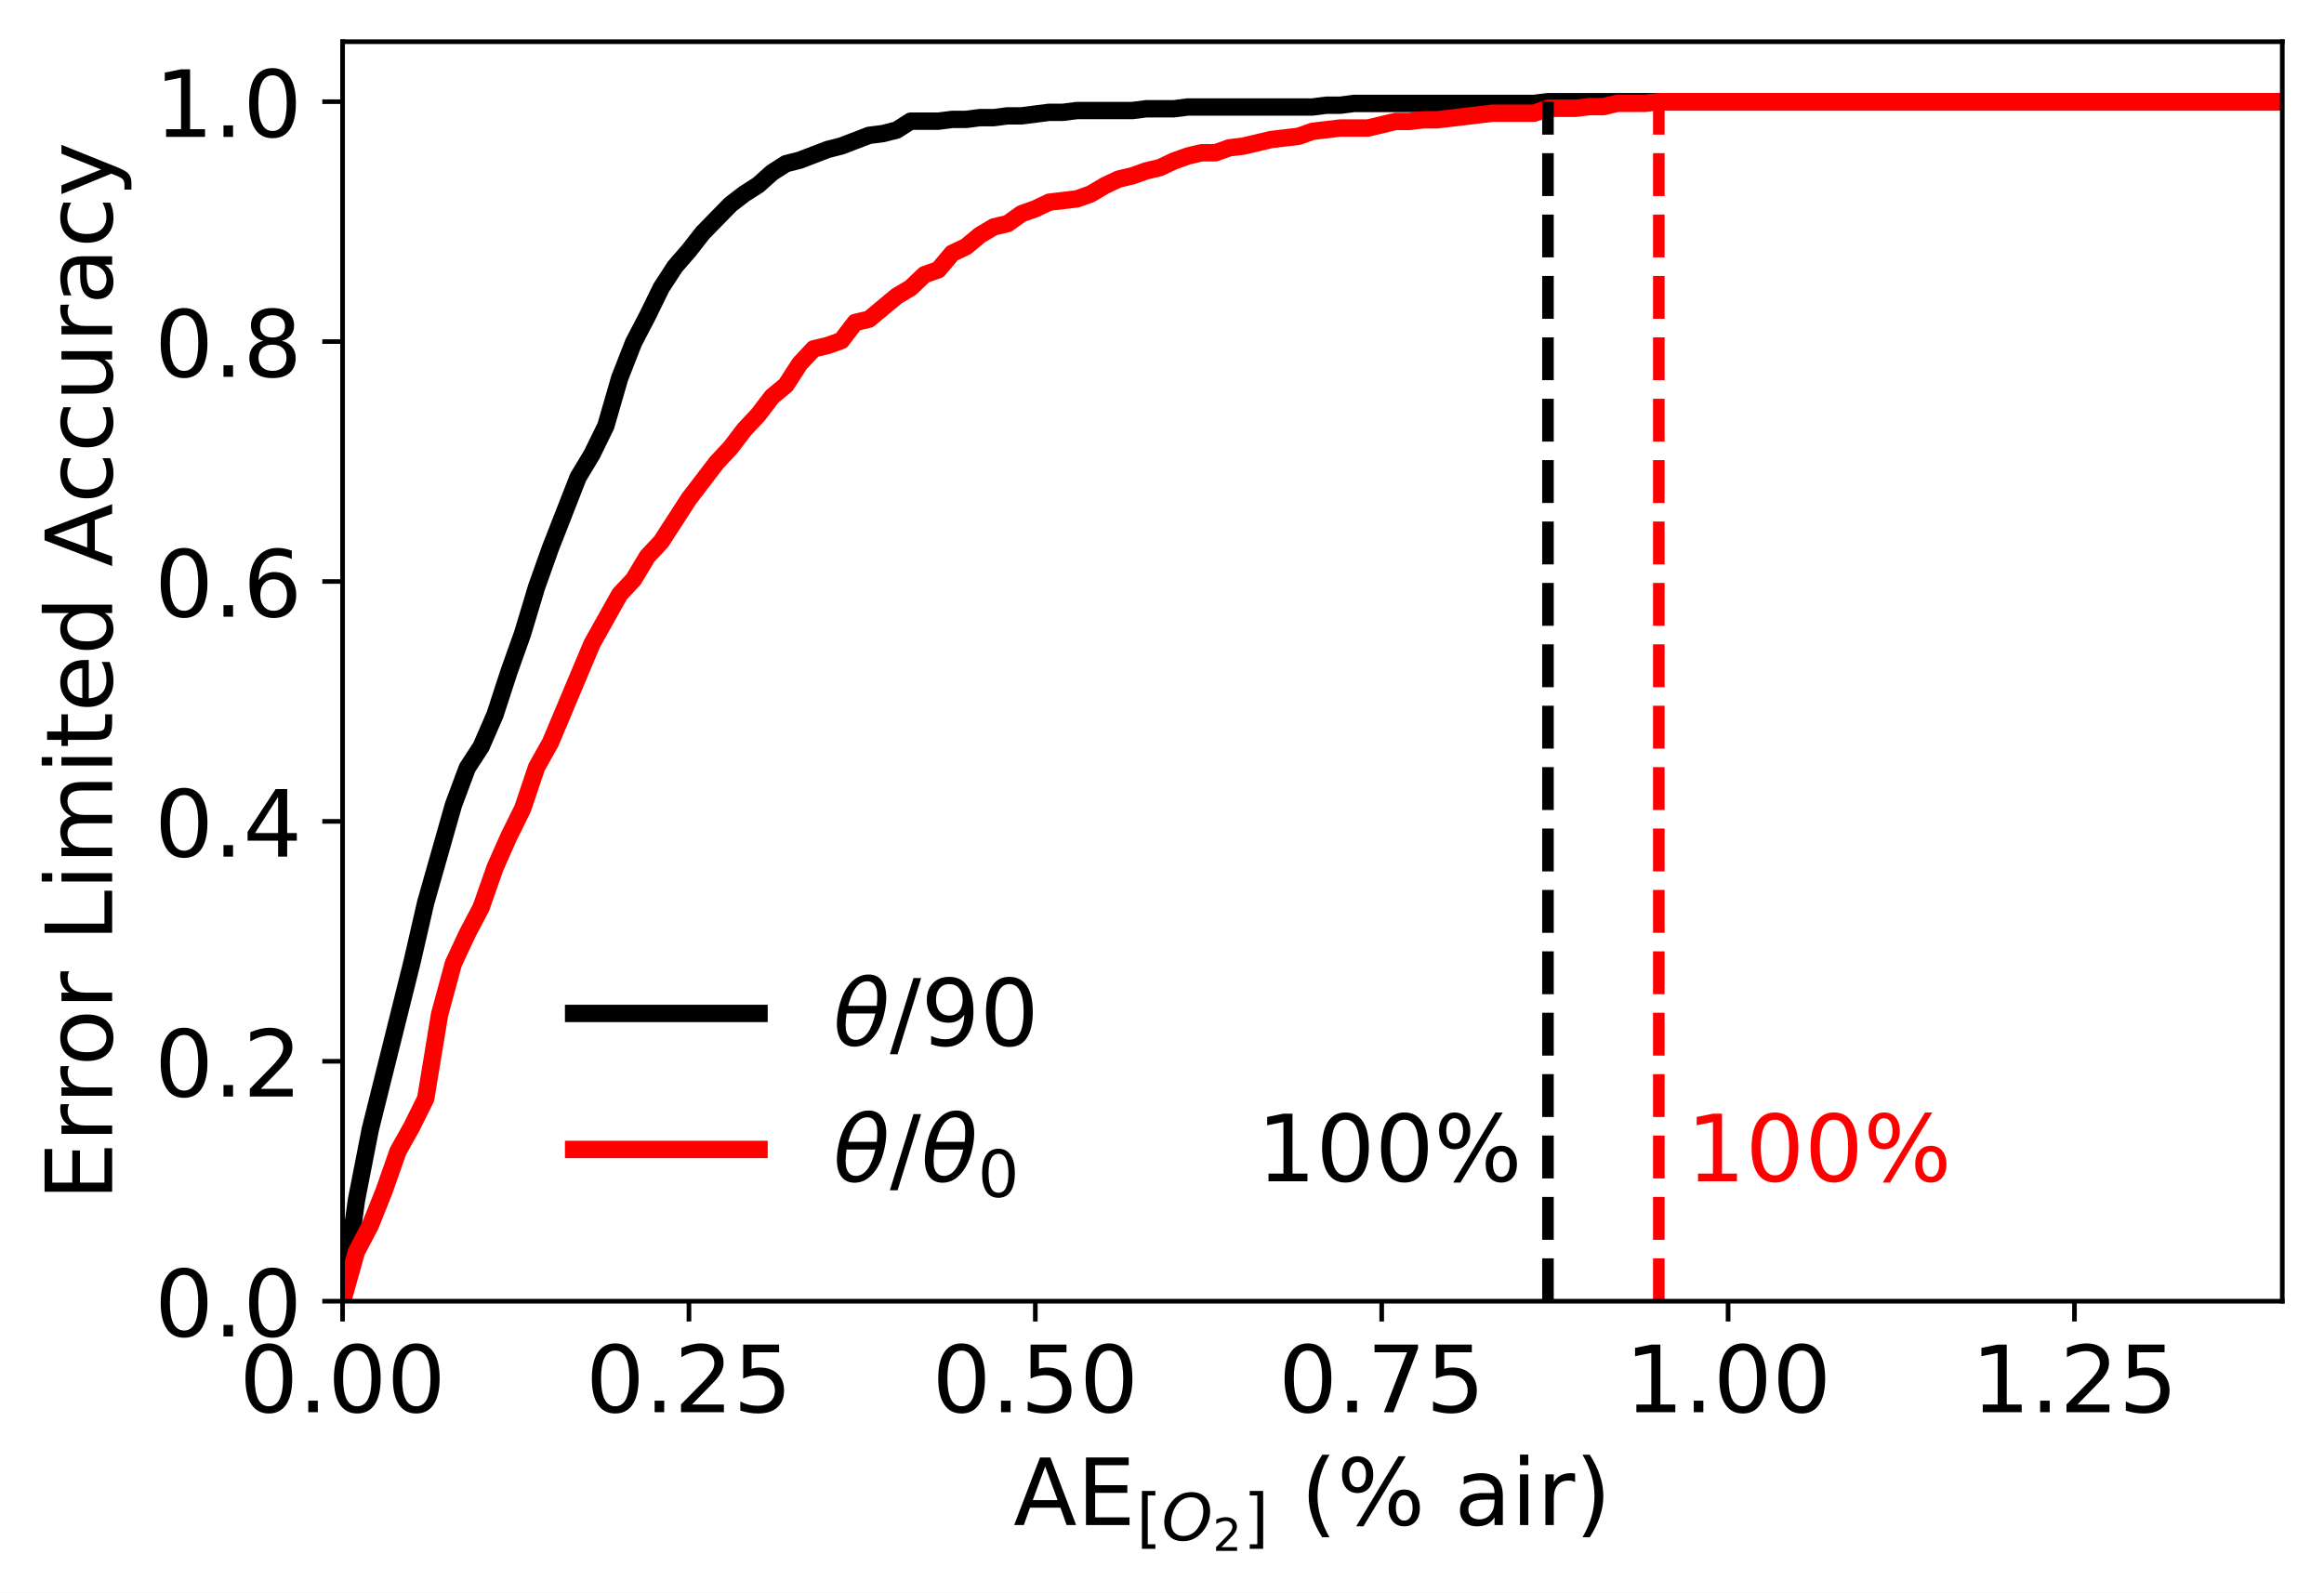
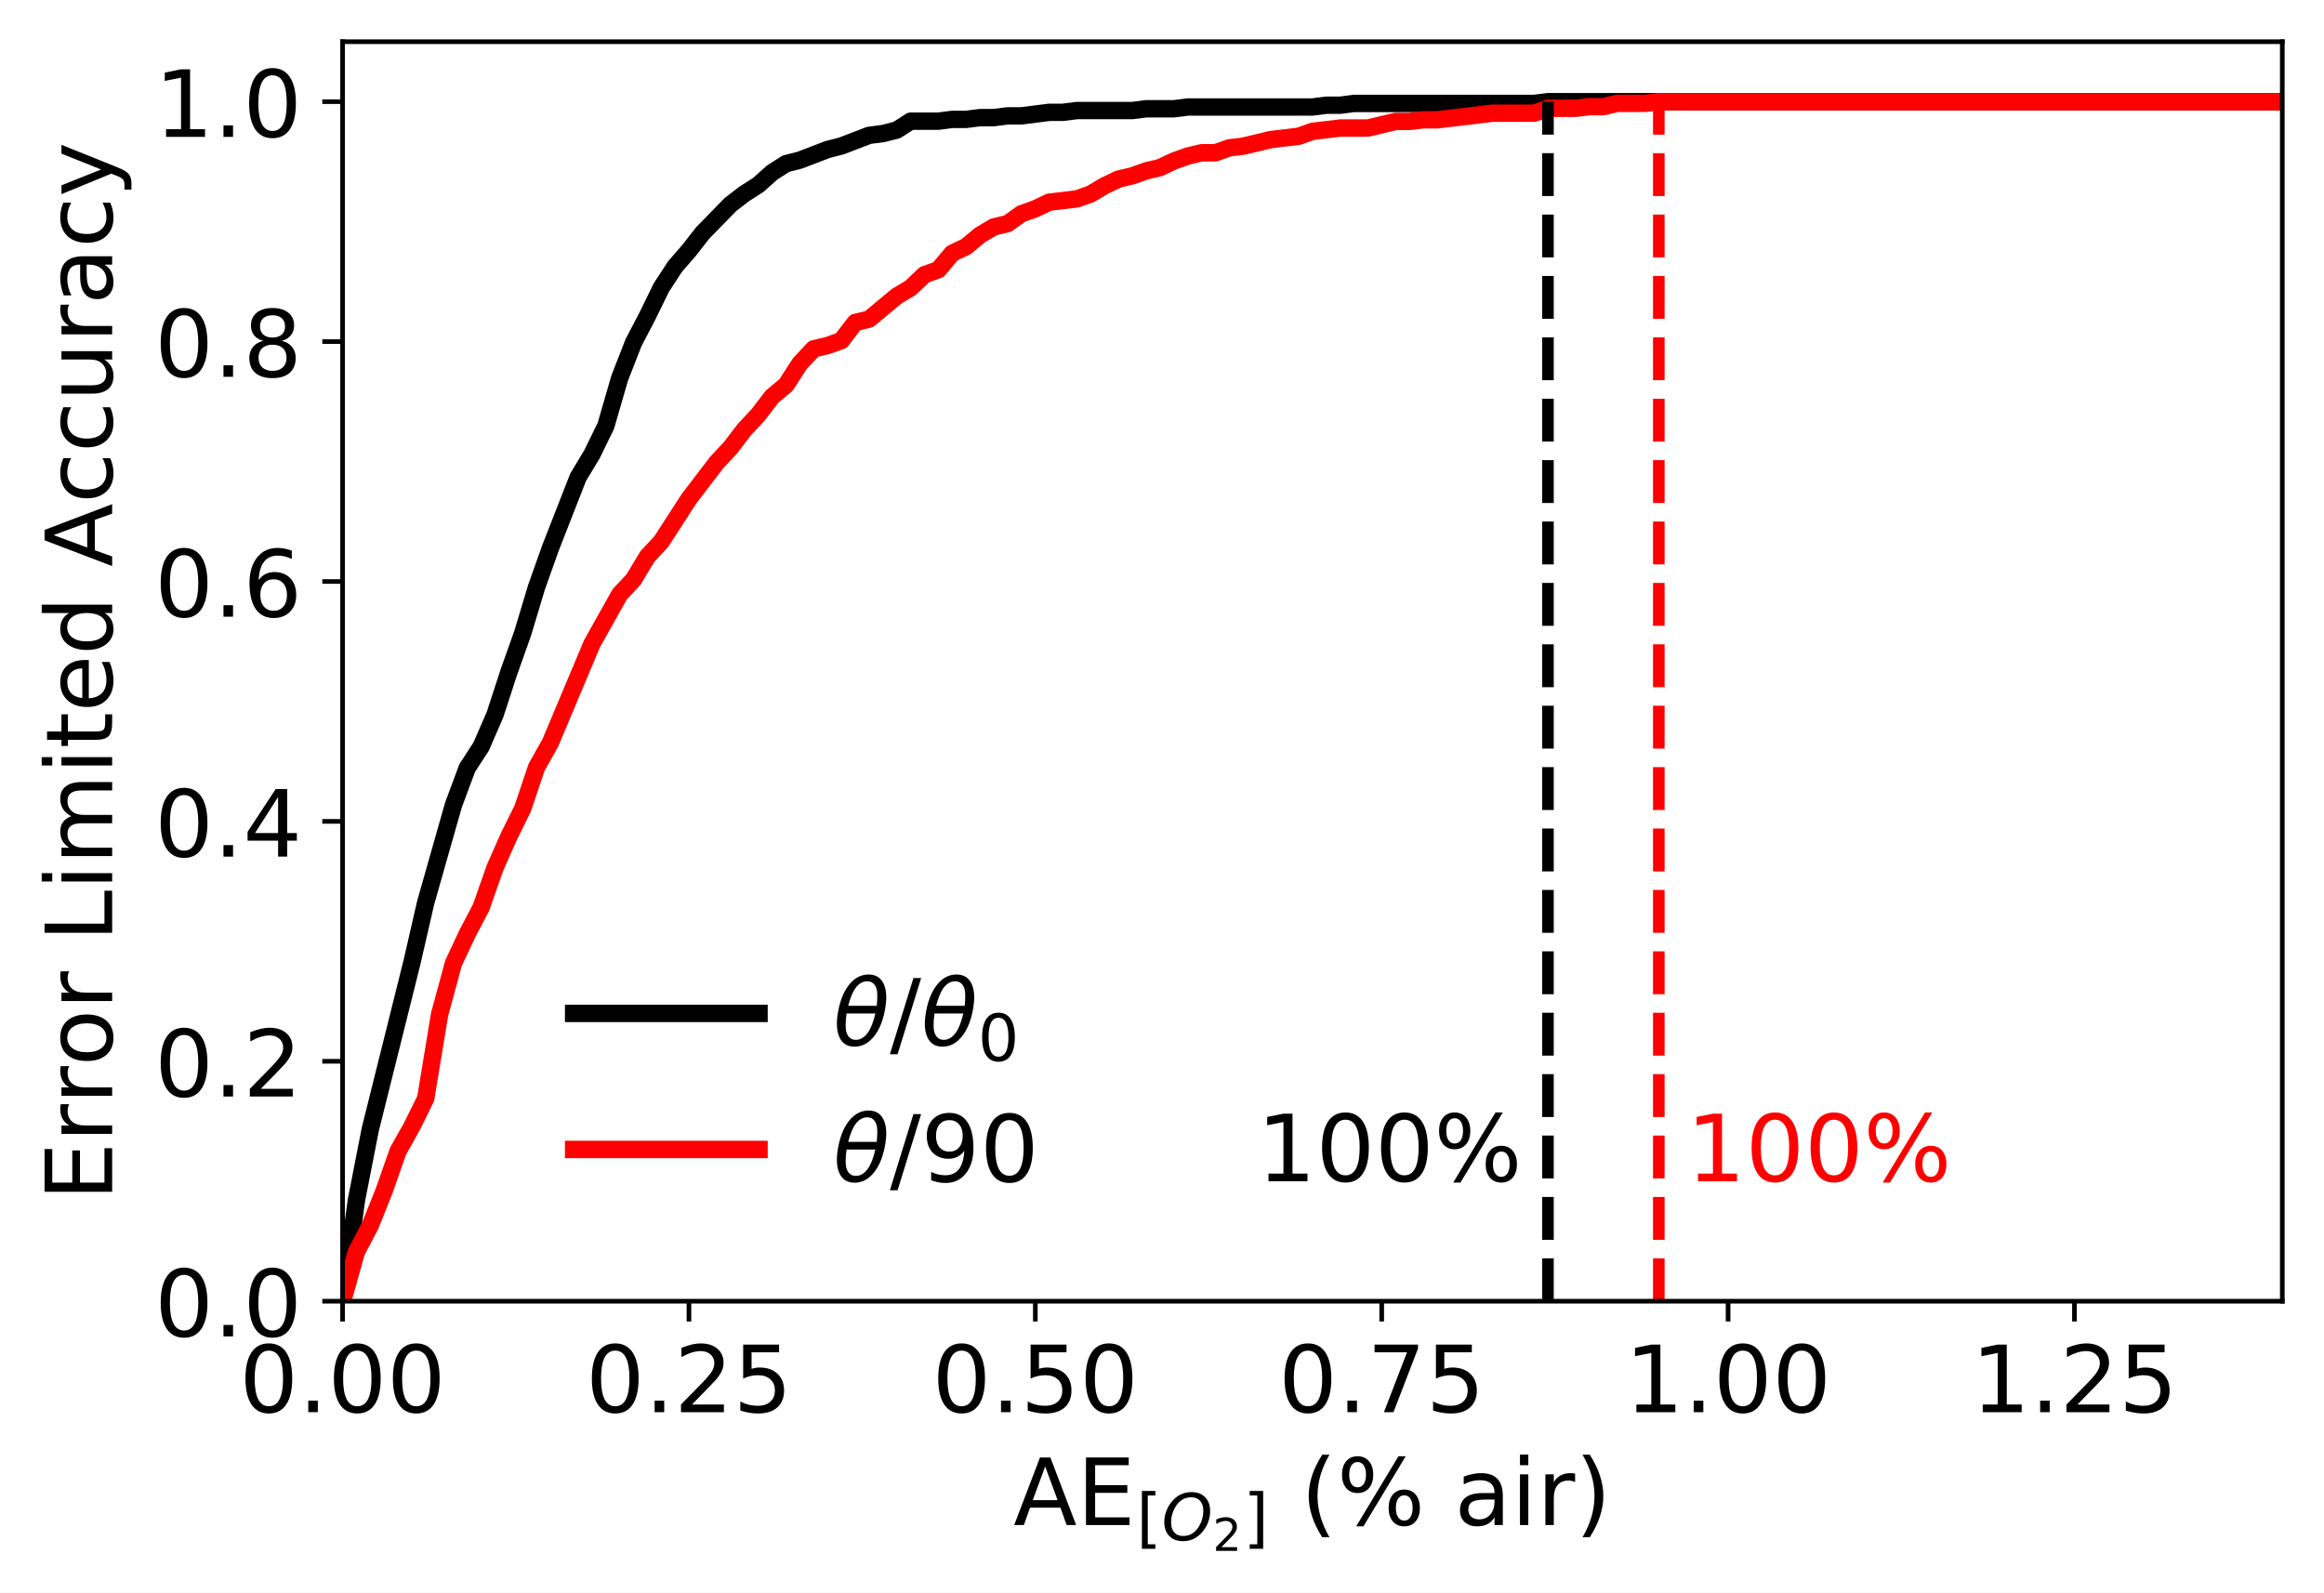
<svg xmlns="http://www.w3.org/2000/svg" xmlns:xlink="http://www.w3.org/1999/xlink" height="274.965pt" version="1.1" viewBox="0 0 401.13 274.965" width="401.13pt">
  <defs>
    <style type="text/css">
*{stroke-linecap:butt;stroke-linejoin:round;white-space:pre;}
  </style>
  </defs>
  <g id="figure_1">
    <g id="patch_1">
      <path d="M 0 274.965  L 401.13 274.965  L 401.13 0  L 0 0  z " style="fill:#ffffff;" />
    </g>
    <g id="axes_1">
      <g id="patch_2">
        <path d="M 59.13 224.64  L 393.93 224.64  L 393.93 7.2  L 59.13 7.2  z " style="fill:#ffffff;" />
      </g>
      <g id="matplotlib.axis_1">
        <g id="xtick_1">
          <g id="line2d_1">
            <defs>
-               <path d="M 0 0  L 0 3.5  " id="md923b7efff" style="stroke:#000000;stroke-width:0.8;" />
-             </defs>
-             <g>
-               <use style="stroke:#000000;stroke-width:0.8;" x="59.13" xlink:href="#md923b7efff" y="224.64" />
+               <path d="M 0 0  L 0 3.5  " id="m3a0743cc85" style="stroke:#000000;stroke-width:0.8;" />
+             </defs>
+             <g>
+               <use style="stroke:#000000;stroke-width:0.8;" x="59.13" xlink:href="#m3a0743cc85" y="224.64" />
            </g>
          </g>
          <g id="text_1">
            <defs>
              <path d="M 31.781 66.406  Q 24.172 66.406 20.328 58.906  Q 16.5 51.422 16.5 36.375  Q 16.5 21.391 20.328 13.891  Q 24.172 6.391 31.781 6.391  Q 39.453 6.391 43.281 13.891  Q 47.125 21.391 47.125 36.375  Q 47.125 51.422 43.281 58.906  Q 39.453 66.406 31.781 66.406  z M 31.781 74.219  Q 44.047 74.219 50.516 64.516  Q 56.984 54.828 56.984 36.375  Q 56.984 17.969 50.516 8.266  Q 44.047 -1.422 31.781 -1.422  Q 19.531 -1.422 13.062 8.266  Q 6.594 17.969 6.594 36.375  Q 6.594 54.828 13.062 64.516  Q 19.531 74.219 31.781 74.219  z " id="DejaVuSans-48" />
              <path d="M 10.688 12.406  L 21 12.406  L 21 0  L 10.688 0  z " id="DejaVuSans-46" />
            </defs>
            <g transform="translate(41.3175 243.7975)scale(0.16 -0.16)">
              <use xlink:href="#DejaVuSans-48" />
              <use x="63.623" xlink:href="#DejaVuSans-46" />
              <use x="95.41" xlink:href="#DejaVuSans-48" />
              <use x="159.033" xlink:href="#DejaVuSans-48" />
            </g>
          </g>
        </g>
        <g id="xtick_2">
          <g id="line2d_2">
            <g>
-               <use style="stroke:#000000;stroke-width:0.8;" x="118.916" xlink:href="#md923b7efff" y="224.64" />
+               <use style="stroke:#000000;stroke-width:0.8;" x="118.916" xlink:href="#m3a0743cc85" y="224.64" />
            </g>
          </g>
          <g id="text_2">
            <defs>
              <path d="M 19.188 8.297  L 53.609 8.297  L 53.609 0  L 7.328 0  L 7.328 8.297  Q 12.938 14.109 22.625 23.891  Q 32.328 33.688 34.812 36.531  Q 39.547 41.844 41.422 45.531  Q 43.312 49.219 43.312 52.781  Q 43.312 58.594 39.234 62.25  Q 35.156 65.922 28.609 65.922  Q 23.969 65.922 18.812 64.312  Q 13.672 62.703 7.812 59.422  L 7.812 69.391  Q 13.766 71.781 18.938 73  Q 24.125 74.219 28.422 74.219  Q 39.75 74.219 46.484 68.547  Q 53.219 62.891 53.219 53.422  Q 53.219 48.922 51.531 44.891  Q 49.859 40.875 45.406 35.406  Q 44.188 33.984 37.641 27.219  Q 31.109 20.453 19.188 8.297  z " id="DejaVuSans-50" />
              <path d="M 10.797 72.906  L 49.516 72.906  L 49.516 64.594  L 19.828 64.594  L 19.828 46.734  Q 21.969 47.469 24.109 47.828  Q 26.266 48.188 28.422 48.188  Q 40.625 48.188 47.75 41.5  Q 54.891 34.812 54.891 23.391  Q 54.891 11.625 47.562 5.094  Q 40.234 -1.422 26.906 -1.422  Q 22.312 -1.422 17.547 -0.641  Q 12.797 0.141 7.719 1.703  L 7.719 11.625  Q 12.109 9.234 16.797 8.062  Q 21.484 6.891 26.703 6.891  Q 35.156 6.891 40.078 11.328  Q 45.016 15.766 45.016 23.391  Q 45.016 31 40.078 35.438  Q 35.156 39.891 26.703 39.891  Q 22.75 39.891 18.812 39.016  Q 14.891 38.141 10.797 36.281  z " id="DejaVuSans-53" />
            </defs>
            <g transform="translate(101.1032 243.7975)scale(0.16 -0.16)">
              <use xlink:href="#DejaVuSans-48" />
              <use x="63.623" xlink:href="#DejaVuSans-46" />
              <use x="95.41" xlink:href="#DejaVuSans-50" />
              <use x="159.033" xlink:href="#DejaVuSans-53" />
            </g>
          </g>
        </g>
        <g id="xtick_3">
          <g id="line2d_3">
            <g>
-               <use style="stroke:#000000;stroke-width:0.8;" x="178.701" xlink:href="#md923b7efff" y="224.64" />
+               <use style="stroke:#000000;stroke-width:0.8;" x="178.701" xlink:href="#m3a0743cc85" y="224.64" />
            </g>
          </g>
          <g id="text_3">
            <g transform="translate(160.8889 243.7975)scale(0.16 -0.16)">
              <use xlink:href="#DejaVuSans-48" />
              <use x="63.623" xlink:href="#DejaVuSans-46" />
              <use x="95.41" xlink:href="#DejaVuSans-53" />
              <use x="159.033" xlink:href="#DejaVuSans-48" />
            </g>
          </g>
        </g>
        <g id="xtick_4">
          <g id="line2d_4">
            <g>
-               <use style="stroke:#000000;stroke-width:0.8;" x="238.487" xlink:href="#md923b7efff" y="224.64" />
+               <use style="stroke:#000000;stroke-width:0.8;" x="238.487" xlink:href="#m3a0743cc85" y="224.64" />
            </g>
          </g>
          <g id="text_4">
            <defs>
              <path d="M 8.203 72.906  L 55.078 72.906  L 55.078 68.703  L 28.609 0  L 18.312 0  L 43.219 64.594  L 8.203 64.594  z " id="DejaVuSans-55" />
            </defs>
            <g transform="translate(220.6746 243.7975)scale(0.16 -0.16)">
              <use xlink:href="#DejaVuSans-48" />
              <use x="63.623" xlink:href="#DejaVuSans-46" />
              <use x="95.41" xlink:href="#DejaVuSans-55" />
              <use x="159.033" xlink:href="#DejaVuSans-53" />
            </g>
          </g>
        </g>
        <g id="xtick_5">
          <g id="line2d_5">
            <g>
-               <use style="stroke:#000000;stroke-width:0.8;" x="298.273" xlink:href="#md923b7efff" y="224.64" />
+               <use style="stroke:#000000;stroke-width:0.8;" x="298.273" xlink:href="#m3a0743cc85" y="224.64" />
            </g>
          </g>
          <g id="text_5">
            <defs>
              <path d="M 12.406 8.297  L 28.516 8.297  L 28.516 63.922  L 10.984 60.406  L 10.984 69.391  L 28.422 72.906  L 38.281 72.906  L 38.281 8.297  L 54.391 8.297  L 54.391 0  L 12.406 0  z " id="DejaVuSans-49" />
            </defs>
            <g transform="translate(280.4604 243.7975)scale(0.16 -0.16)">
              <use xlink:href="#DejaVuSans-49" />
              <use x="63.623" xlink:href="#DejaVuSans-46" />
              <use x="95.41" xlink:href="#DejaVuSans-48" />
              <use x="159.033" xlink:href="#DejaVuSans-48" />
            </g>
          </g>
        </g>
        <g id="xtick_6">
          <g id="line2d_6">
            <g>
-               <use style="stroke:#000000;stroke-width:0.8;" x="358.059" xlink:href="#md923b7efff" y="224.64" />
+               <use style="stroke:#000000;stroke-width:0.8;" x="358.059" xlink:href="#m3a0743cc85" y="224.64" />
            </g>
          </g>
          <g id="text_6">
            <g transform="translate(340.2461 243.7975)scale(0.16 -0.16)">
              <use xlink:href="#DejaVuSans-49" />
              <use x="63.623" xlink:href="#DejaVuSans-46" />
              <use x="95.41" xlink:href="#DejaVuSans-50" />
              <use x="159.033" xlink:href="#DejaVuSans-53" />
            </g>
          </g>
        </g>
        <g id="text_7">
          <defs>
            <path d="M 34.188 63.188  L 20.797 26.906  L 47.609 26.906  z M 28.609 72.906  L 39.797 72.906  L 67.578 0  L 57.328 0  L 50.688 18.703  L 17.828 18.703  L 11.188 0  L 0.781 0  z " id="DejaVuSans-65" />
            <path d="M 9.812 72.906  L 55.906 72.906  L 55.906 64.594  L 19.672 64.594  L 19.672 43.016  L 54.391 43.016  L 54.391 34.719  L 19.672 34.719  L 19.672 8.297  L 56.781 8.297  L 56.781 0  L 9.812 0  z " id="DejaVuSans-69" />
            <path d="M 8.594 75.984  L 29.297 75.984  L 29.297 69  L 17.578 69  L 17.578 -6.203  L 29.297 -6.203  L 29.297 -13.188  L 8.594 -13.188  z " id="DejaVuSans-91" />
            <path d="M 45.609 66.219  Q 37.5 66.219 31.297 62.281  Q 25.094 58.344 20.516 50.297  Q 17.578 45.172 16.031 39.406  Q 14.5 33.641 14.5 27.781  Q 14.5 17.625 19.359 12.109  Q 24.219 6.594 33.109 6.594  Q 41.109 6.594 47.375 10.562  Q 53.656 14.547 58.109 22.406  Q 61.078 27.688 62.641 33.469  Q 64.203 39.266 64.203 45.016  Q 64.203 55.125 59.312 60.672  Q 54.438 66.219 45.609 66.219  z M 32.812 -1.422  Q 19.391 -1.422 11.688 6.531  Q 4 14.5 4 28.328  Q 4 36.234 7 44.484  Q 10.016 52.734 15.281 59.188  Q 21.484 66.75 29.094 70.484  Q 36.719 74.219 45.906 74.219  Q 59.281 74.219 66.984 66.328  Q 74.703 58.453 74.703 44.828  Q 74.703 36.422 71.766 28.312  Q 68.844 20.219 63.375 13.625  Q 57.125 6 49.578 2.281  Q 42.047 -1.422 32.812 -1.422  z " id="DejaVuSans-Oblique-79" />
            <path d="M 30.422 75.984  L 30.422 -13.188  L 9.719 -13.188  L 9.719 -6.203  L 21.391 -6.203  L 21.391 69  L 9.719 69  L 9.719 75.984  z " id="DejaVuSans-93" />
            <path id="DejaVuSans-32" />
            <path d="M 31 75.875  Q 24.469 64.656 21.281 53.656  Q 18.109 42.672 18.109 31.391  Q 18.109 20.125 21.312 9.062  Q 24.516 -2 31 -13.188  L 23.188 -13.188  Q 15.875 -1.703 12.234 9.375  Q 8.594 20.453 8.594 31.391  Q 8.594 42.281 12.203 53.312  Q 15.828 64.359 23.188 75.875  z " id="DejaVuSans-40" />
            <path d="M 72.703 32.078  Q 68.453 32.078 66.031 28.469  Q 63.625 24.859 63.625 18.406  Q 63.625 12.062 66.031 8.422  Q 68.453 4.781 72.703 4.781  Q 76.859 4.781 79.266 8.422  Q 81.688 12.062 81.688 18.406  Q 81.688 24.812 79.266 28.438  Q 76.859 32.078 72.703 32.078  z M 72.703 38.281  Q 80.422 38.281 84.953 32.906  Q 89.5 27.547 89.5 18.406  Q 89.5 9.281 84.938 3.922  Q 80.375 -1.422 72.703 -1.422  Q 64.891 -1.422 60.344 3.922  Q 55.812 9.281 55.812 18.406  Q 55.812 27.594 60.375 32.938  Q 64.938 38.281 72.703 38.281  z M 22.312 68.016  Q 18.109 68.016 15.688 64.375  Q 13.281 60.75 13.281 54.391  Q 13.281 47.953 15.672 44.328  Q 18.062 40.719 22.312 40.719  Q 26.562 40.719 28.969 44.328  Q 31.391 47.953 31.391 54.391  Q 31.391 60.688 28.953 64.344  Q 26.516 68.016 22.312 68.016  z M 66.406 74.219  L 74.219 74.219  L 28.609 -1.422  L 20.797 -1.422  z M 22.312 74.219  Q 30.031 74.219 34.609 68.875  Q 39.203 63.531 39.203 54.391  Q 39.203 45.172 34.641 39.844  Q 30.078 34.516 22.312 34.516  Q 14.547 34.516 10.031 39.859  Q 5.516 45.219 5.516 54.391  Q 5.516 63.484 10.047 68.844  Q 14.594 74.219 22.312 74.219  z " id="DejaVuSans-37" />
            <path d="M 34.281 27.484  Q 23.391 27.484 19.188 25  Q 14.984 22.516 14.984 16.5  Q 14.984 11.719 18.141 8.906  Q 21.297 6.109 26.703 6.109  Q 34.188 6.109 38.703 11.406  Q 43.219 16.703 43.219 25.484  L 43.219 27.484  z M 52.203 31.203  L 52.203 0  L 43.219 0  L 43.219 8.297  Q 40.141 3.328 35.547 0.953  Q 30.953 -1.422 24.312 -1.422  Q 15.922 -1.422 10.953 3.297  Q 6 8.016 6 15.922  Q 6 25.141 12.172 29.828  Q 18.359 34.516 30.609 34.516  L 43.219 34.516  L 43.219 35.406  Q 43.219 41.609 39.141 45  Q 35.062 48.391 27.688 48.391  Q 23 48.391 18.547 47.266  Q 14.109 46.141 10.016 43.891  L 10.016 52.203  Q 14.938 54.109 19.578 55.047  Q 24.219 56 28.609 56  Q 40.484 56 46.344 49.844  Q 52.203 43.703 52.203 31.203  z " id="DejaVuSans-97" />
            <path d="M 9.422 54.688  L 18.406 54.688  L 18.406 0  L 9.422 0  z M 9.422 75.984  L 18.406 75.984  L 18.406 64.594  L 9.422 64.594  z " id="DejaVuSans-105" />
            <path d="M 41.109 46.297  Q 39.594 47.172 37.812 47.578  Q 36.031 48 33.891 48  Q 26.266 48 22.188 43.047  Q 18.109 38.094 18.109 28.812  L 18.109 0  L 9.078 0  L 9.078 54.688  L 18.109 54.688  L 18.109 46.188  Q 20.953 51.172 25.484 53.578  Q 30.031 56 36.531 56  Q 37.453 56 38.578 55.875  Q 39.703 55.766 41.062 55.516  z " id="DejaVuSans-114" />
            <path d="M 8.016 75.875  L 15.828 75.875  Q 23.141 64.359 26.781 53.312  Q 30.422 42.281 30.422 31.391  Q 30.422 20.453 26.781 9.375  Q 23.141 -1.703 15.828 -13.188  L 8.016 -13.188  Q 14.5 -2 17.703 9.062  Q 20.906 20.125 20.906 31.391  Q 20.906 42.672 17.703 53.656  Q 14.5 64.656 8.016 75.875  z " id="DejaVuSans-41" />
          </defs>
          <g transform="translate(174.93 263.285)scale(0.16 -0.16)">
            <use transform="translate(0 0.015625)" xlink:href="#DejaVuSans-65" />
            <use transform="translate(68.4082 0.015625)" xlink:href="#DejaVuSans-69" />
            <use transform="translate(132.5488 -16.39062)scale(0.7)" xlink:href="#DejaVuSans-91" />
            <use transform="translate(159.8584 -16.39062)scale(0.7)" xlink:href="#DejaVuSans-Oblique-79" />
            <use transform="translate(214.9561 -27.875)scale(0.49)" xlink:href="#DejaVuSans-50" />
            <use transform="translate(248.0454 -16.39062)scale(0.7)" xlink:href="#DejaVuSans-93" />
            <use transform="translate(278.0894 0.015625)" xlink:href="#DejaVuSans-32" />
            <use transform="translate(309.8765 0.015625)" xlink:href="#DejaVuSans-40" />
            <use transform="translate(348.8901 0.015625)" xlink:href="#DejaVuSans-37" />
            <use transform="translate(443.9097 0.015625)" xlink:href="#DejaVuSans-32" />
            <use transform="translate(475.6968 0.015625)" xlink:href="#DejaVuSans-97" />
            <use transform="translate(536.9761 0.015625)" xlink:href="#DejaVuSans-105" />
            <use transform="translate(564.7593 0.015625)" xlink:href="#DejaVuSans-114" />
            <use transform="translate(605.8726 0.015625)" xlink:href="#DejaVuSans-41" />
          </g>
        </g>
      </g>
      <g id="matplotlib.axis_2">
        <g id="ytick_1">
          <g id="line2d_7">
            <defs>
-               <path d="M 0 0  L -3.5 0  " id="m8ca8a93fe3" style="stroke:#000000;stroke-width:0.8;" />
-             </defs>
-             <g>
-               <use style="stroke:#000000;stroke-width:0.8;" x="59.13" xlink:href="#m8ca8a93fe3" y="224.64" />
+               <path d="M 0 0  L -3.5 0  " id="m8044f88edc" style="stroke:#000000;stroke-width:0.8;" />
+             </defs>
+             <g>
+               <use style="stroke:#000000;stroke-width:0.8;" x="59.13" xlink:href="#m8044f88edc" y="224.64" />
            </g>
          </g>
          <g id="text_8">
            <g transform="translate(26.685 230.7188)scale(0.16 -0.16)">
              <use xlink:href="#DejaVuSans-48" />
              <use x="63.623" xlink:href="#DejaVuSans-46" />
              <use x="95.41" xlink:href="#DejaVuSans-48" />
            </g>
          </g>
        </g>
        <g id="ytick_2">
          <g id="line2d_8">
            <g>
-               <use style="stroke:#000000;stroke-width:0.8;" x="59.13" xlink:href="#m8ca8a93fe3" y="183.223" />
+               <use style="stroke:#000000;stroke-width:0.8;" x="59.13" xlink:href="#m8044f88edc" y="183.223" />
            </g>
          </g>
          <g id="text_9">
            <g transform="translate(26.685 189.3016)scale(0.16 -0.16)">
              <use xlink:href="#DejaVuSans-48" />
              <use x="63.623" xlink:href="#DejaVuSans-46" />
              <use x="95.41" xlink:href="#DejaVuSans-50" />
            </g>
          </g>
        </g>
        <g id="ytick_3">
          <g id="line2d_9">
            <g>
-               <use style="stroke:#000000;stroke-width:0.8;" x="59.13" xlink:href="#m8ca8a93fe3" y="141.806" />
+               <use style="stroke:#000000;stroke-width:0.8;" x="59.13" xlink:href="#m8044f88edc" y="141.806" />
            </g>
          </g>
          <g id="text_10">
            <defs>
              <path d="M 37.797 64.312  L 12.891 25.391  L 37.797 25.391  z M 35.203 72.906  L 47.609 72.906  L 47.609 25.391  L 58.016 25.391  L 58.016 17.188  L 47.609 17.188  L 47.609 0  L 37.797 0  L 37.797 17.188  L 4.891 17.188  L 4.891 26.703  z " id="DejaVuSans-52" />
            </defs>
            <g transform="translate(26.685 147.8845)scale(0.16 -0.16)">
              <use xlink:href="#DejaVuSans-48" />
              <use x="63.623" xlink:href="#DejaVuSans-46" />
              <use x="95.41" xlink:href="#DejaVuSans-52" />
            </g>
          </g>
        </g>
        <g id="ytick_4">
          <g id="line2d_10">
            <g>
-               <use style="stroke:#000000;stroke-width:0.8;" x="59.13" xlink:href="#m8ca8a93fe3" y="100.389" />
+               <use style="stroke:#000000;stroke-width:0.8;" x="59.13" xlink:href="#m8044f88edc" y="100.389" />
            </g>
          </g>
          <g id="text_11">
            <defs>
              <path d="M 33.016 40.375  Q 26.375 40.375 22.484 35.828  Q 18.609 31.297 18.609 23.391  Q 18.609 15.531 22.484 10.953  Q 26.375 6.391 33.016 6.391  Q 39.656 6.391 43.531 10.953  Q 47.406 15.531 47.406 23.391  Q 47.406 31.297 43.531 35.828  Q 39.656 40.375 33.016 40.375  z M 52.594 71.297  L 52.594 62.312  Q 48.875 64.062 45.094 64.984  Q 41.312 65.922 37.594 65.922  Q 27.828 65.922 22.672 59.328  Q 17.531 52.734 16.797 39.406  Q 19.672 43.656 24.016 45.922  Q 28.375 48.188 33.594 48.188  Q 44.578 48.188 50.953 41.516  Q 57.328 34.859 57.328 23.391  Q 57.328 12.156 50.688 5.359  Q 44.047 -1.422 33.016 -1.422  Q 20.359 -1.422 13.672 8.266  Q 6.984 17.969 6.984 36.375  Q 6.984 53.656 15.188 63.938  Q 23.391 74.219 37.203 74.219  Q 40.922 74.219 44.703 73.484  Q 48.484 72.75 52.594 71.297  z " id="DejaVuSans-54" />
            </defs>
            <g transform="translate(26.685 106.4673)scale(0.16 -0.16)">
              <use xlink:href="#DejaVuSans-48" />
              <use x="63.623" xlink:href="#DejaVuSans-46" />
              <use x="95.41" xlink:href="#DejaVuSans-54" />
            </g>
          </g>
        </g>
        <g id="ytick_5">
          <g id="line2d_11">
            <g>
-               <use style="stroke:#000000;stroke-width:0.8;" x="59.13" xlink:href="#m8ca8a93fe3" y="58.971" />
+               <use style="stroke:#000000;stroke-width:0.8;" x="59.13" xlink:href="#m8044f88edc" y="58.971" />
            </g>
          </g>
          <g id="text_12">
            <defs>
              <path d="M 31.781 34.625  Q 24.75 34.625 20.719 30.859  Q 16.703 27.094 16.703 20.516  Q 16.703 13.922 20.719 10.156  Q 24.75 6.391 31.781 6.391  Q 38.812 6.391 42.859 10.172  Q 46.922 13.969 46.922 20.516  Q 46.922 27.094 42.891 30.859  Q 38.875 34.625 31.781 34.625  z M 21.922 38.812  Q 15.578 40.375 12.031 44.719  Q 8.5 49.078 8.5 55.328  Q 8.5 64.062 14.719 69.141  Q 20.953 74.219 31.781 74.219  Q 42.672 74.219 48.875 69.141  Q 55.078 64.062 55.078 55.328  Q 55.078 49.078 51.531 44.719  Q 48 40.375 41.703 38.812  Q 48.828 37.156 52.797 32.312  Q 56.781 27.484 56.781 20.516  Q 56.781 9.906 50.312 4.234  Q 43.844 -1.422 31.781 -1.422  Q 19.734 -1.422 13.25 4.234  Q 6.781 9.906 6.781 20.516  Q 6.781 27.484 10.781 32.312  Q 14.797 37.156 21.922 38.812  z M 18.312 54.391  Q 18.312 48.734 21.844 45.562  Q 25.391 42.391 31.781 42.391  Q 38.141 42.391 41.719 45.562  Q 45.312 48.734 45.312 54.391  Q 45.312 60.062 41.719 63.234  Q 38.141 66.406 31.781 66.406  Q 25.391 66.406 21.844 63.234  Q 18.312 60.062 18.312 54.391  z " id="DejaVuSans-56" />
            </defs>
            <g transform="translate(26.685 65.05018)scale(0.16 -0.16)">
              <use xlink:href="#DejaVuSans-48" />
              <use x="63.623" xlink:href="#DejaVuSans-46" />
              <use x="95.41" xlink:href="#DejaVuSans-56" />
            </g>
          </g>
        </g>
        <g id="ytick_6">
          <g id="line2d_12">
            <g>
-               <use style="stroke:#000000;stroke-width:0.8;" x="59.13" xlink:href="#m8ca8a93fe3" y="17.554" />
+               <use style="stroke:#000000;stroke-width:0.8;" x="59.13" xlink:href="#m8044f88edc" y="17.554" />
            </g>
          </g>
          <g id="text_13">
            <g transform="translate(26.685 23.63304)scale(0.16 -0.16)">
              <use xlink:href="#DejaVuSans-49" />
              <use x="63.623" xlink:href="#DejaVuSans-46" />
              <use x="95.41" xlink:href="#DejaVuSans-48" />
            </g>
          </g>
        </g>
        <g id="text_14">
          <defs>
            <path d="M 30.609 48.391  Q 23.391 48.391 19.188 42.75  Q 14.984 37.109 14.984 27.297  Q 14.984 17.484 19.156 11.844  Q 23.344 6.203 30.609 6.203  Q 37.797 6.203 41.984 11.859  Q 46.188 17.531 46.188 27.297  Q 46.188 37.016 41.984 42.703  Q 37.797 48.391 30.609 48.391  z M 30.609 56  Q 42.328 56 49.016 48.375  Q 55.719 40.766 55.719 27.297  Q 55.719 13.875 49.016 6.219  Q 42.328 -1.422 30.609 -1.422  Q 18.844 -1.422 12.172 6.219  Q 5.516 13.875 5.516 27.297  Q 5.516 40.766 12.172 48.375  Q 18.844 56 30.609 56  z " id="DejaVuSans-111" />
            <path d="M 9.812 72.906  L 19.672 72.906  L 19.672 8.297  L 55.172 8.297  L 55.172 0  L 9.812 0  z " id="DejaVuSans-76" />
            <path d="M 52 44.188  Q 55.375 50.25 60.062 53.125  Q 64.75 56 71.094 56  Q 79.641 56 84.281 50.016  Q 88.922 44.047 88.922 33.016  L 88.922 0  L 79.891 0  L 79.891 32.719  Q 79.891 40.578 77.094 44.375  Q 74.312 48.188 68.609 48.188  Q 61.625 48.188 57.562 43.547  Q 53.516 38.922 53.516 30.906  L 53.516 0  L 44.484 0  L 44.484 32.719  Q 44.484 40.625 41.703 44.406  Q 38.922 48.188 33.109 48.188  Q 26.219 48.188 22.156 43.531  Q 18.109 38.875 18.109 30.906  L 18.109 0  L 9.078 0  L 9.078 54.688  L 18.109 54.688  L 18.109 46.188  Q 21.188 51.219 25.484 53.609  Q 29.781 56 35.688 56  Q 41.656 56 45.828 52.969  Q 50 49.953 52 44.188  z " id="DejaVuSans-109" />
            <path d="M 18.312 70.219  L 18.312 54.688  L 36.812 54.688  L 36.812 47.703  L 18.312 47.703  L 18.312 18.016  Q 18.312 11.328 20.141 9.422  Q 21.969 7.516 27.594 7.516  L 36.812 7.516  L 36.812 0  L 27.594 0  Q 17.188 0 13.234 3.875  Q 9.281 7.766 9.281 18.016  L 9.281 47.703  L 2.688 47.703  L 2.688 54.688  L 9.281 54.688  L 9.281 70.219  z " id="DejaVuSans-116" />
            <path d="M 56.203 29.594  L 56.203 25.203  L 14.891 25.203  Q 15.484 15.922 20.484 11.062  Q 25.484 6.203 34.422 6.203  Q 39.594 6.203 44.453 7.469  Q 49.312 8.734 54.109 11.281  L 54.109 2.781  Q 49.266 0.734 44.188 -0.344  Q 39.109 -1.422 33.891 -1.422  Q 20.797 -1.422 13.156 6.188  Q 5.516 13.812 5.516 26.812  Q 5.516 40.234 12.766 48.109  Q 20.016 56 32.328 56  Q 43.359 56 49.781 48.891  Q 56.203 41.797 56.203 29.594  z M 47.219 32.234  Q 47.125 39.594 43.094 43.984  Q 39.062 48.391 32.422 48.391  Q 24.906 48.391 20.391 44.141  Q 15.875 39.891 15.188 32.172  z " id="DejaVuSans-101" />
            <path d="M 45.406 46.391  L 45.406 75.984  L 54.391 75.984  L 54.391 0  L 45.406 0  L 45.406 8.203  Q 42.578 3.328 38.25 0.953  Q 33.938 -1.422 27.875 -1.422  Q 17.969 -1.422 11.734 6.484  Q 5.516 14.406 5.516 27.297  Q 5.516 40.188 11.734 48.094  Q 17.969 56 27.875 56  Q 33.938 56 38.25 53.625  Q 42.578 51.266 45.406 46.391  z M 14.797 27.297  Q 14.797 17.391 18.875 11.75  Q 22.953 6.109 30.078 6.109  Q 37.203 6.109 41.297 11.75  Q 45.406 17.391 45.406 27.297  Q 45.406 37.203 41.297 42.844  Q 37.203 48.484 30.078 48.484  Q 22.953 48.484 18.875 42.844  Q 14.797 37.203 14.797 27.297  z " id="DejaVuSans-100" />
            <path d="M 48.781 52.594  L 48.781 44.188  Q 44.969 46.297 41.141 47.344  Q 37.312 48.391 33.406 48.391  Q 24.656 48.391 19.812 42.844  Q 14.984 37.312 14.984 27.297  Q 14.984 17.281 19.812 11.734  Q 24.656 6.203 33.406 6.203  Q 37.312 6.203 41.141 7.25  Q 44.969 8.297 48.781 10.406  L 48.781 2.094  Q 45.016 0.344 40.984 -0.531  Q 36.969 -1.422 32.422 -1.422  Q 20.062 -1.422 12.781 6.344  Q 5.516 14.109 5.516 27.297  Q 5.516 40.672 12.859 48.328  Q 20.219 56 33.016 56  Q 37.156 56 41.109 55.141  Q 45.062 54.297 48.781 52.594  z " id="DejaVuSans-99" />
            <path d="M 8.5 21.578  L 8.5 54.688  L 17.484 54.688  L 17.484 21.922  Q 17.484 14.156 20.5 10.266  Q 23.531 6.391 29.594 6.391  Q 36.859 6.391 41.078 11.031  Q 45.312 15.672 45.312 23.688  L 45.312 54.688  L 54.297 54.688  L 54.297 0  L 45.312 0  L 45.312 8.406  Q 42.047 3.422 37.719 1  Q 33.406 -1.422 27.688 -1.422  Q 18.266 -1.422 13.375 4.438  Q 8.5 10.297 8.5 21.578  z M 31.109 56  z " id="DejaVuSans-117" />
            <path d="M 32.172 -5.078  Q 28.375 -14.844 24.75 -17.812  Q 21.141 -20.797 15.094 -20.797  L 7.906 -20.797  L 7.906 -13.281  L 13.188 -13.281  Q 16.891 -13.281 18.938 -11.516  Q 21 -9.766 23.484 -3.219  L 25.094 0.875  L 2.984 54.688  L 12.5 54.688  L 29.594 11.922  L 46.688 54.688  L 56.203 54.688  z " id="DejaVuSans-121" />
          </defs>
          <g transform="translate(19.3575 207.3137)rotate(-90)scale(0.16 -0.16)">
            <use xlink:href="#DejaVuSans-69" />
            <use x="63.184" xlink:href="#DejaVuSans-114" />
            <use x="104.281" xlink:href="#DejaVuSans-114" />
            <use x="145.363" xlink:href="#DejaVuSans-111" />
            <use x="206.545" xlink:href="#DejaVuSans-114" />
            <use x="247.658" xlink:href="#DejaVuSans-32" />
            <use x="279.445" xlink:href="#DejaVuSans-76" />
            <use x="335.158" xlink:href="#DejaVuSans-105" />
            <use x="362.941" xlink:href="#DejaVuSans-109" />
            <use x="460.354" xlink:href="#DejaVuSans-105" />
            <use x="488.137" xlink:href="#DejaVuSans-116" />
            <use x="527.346" xlink:href="#DejaVuSans-101" />
            <use x="588.869" xlink:href="#DejaVuSans-100" />
            <use x="652.346" xlink:href="#DejaVuSans-32" />
            <use x="684.133" xlink:href="#DejaVuSans-65" />
            <use x="752.525" xlink:href="#DejaVuSans-99" />
            <use x="807.506" xlink:href="#DejaVuSans-99" />
            <use x="862.486" xlink:href="#DejaVuSans-117" />
            <use x="925.865" xlink:href="#DejaVuSans-114" />
            <use x="966.979" xlink:href="#DejaVuSans-97" />
            <use x="1028.258" xlink:href="#DejaVuSans-99" />
            <use x="1083.238" xlink:href="#DejaVuSans-121" />
          </g>
        </g>
      </g>
      <g id="line2d_13">
-         <path clip-path="url(#p4656496558)" d="M 59.13 224.64  L 61.521 207.204  L 63.913 194.969  L 71.087 166.216  L 73.479 155.815  L 78.261 138.992  L 80.653 132.568  L 83.044 128.897  L 85.436 123.391  L 87.827 116.05  L 90.219 109.32  L 92.61 101.367  L 95.001 94.638  L 99.784 82.402  L 102.176 78.426  L 104.567 73.532  L 106.959 65.273  L 109.35 59.155  L 111.741 54.567  L 114.133 49.672  L 116.524 46.002  L 118.916 43.249  L 121.307 40.19  L 126.09 35.296  L 128.481 33.46  L 130.873 31.931  L 133.264 29.79  L 135.656 28.26  L 138.047 27.649  L 142.83 25.813  L 145.221 25.201  L 150.004 23.366  L 152.396 23.06  L 154.787 22.448  L 157.179 20.919  L 161.961 20.919  L 164.353 20.613  L 166.744 20.613  L 169.136 20.307  L 171.527 20.307  L 173.919 20.001  L 176.31 20.001  L 181.093 19.39  L 183.484 19.39  L 185.876 19.084  L 195.441 19.084  L 197.833 18.778  L 202.616 18.778  L 205.007 18.472  L 226.53 18.472  L 228.921 18.166  L 231.313 18.166  L 233.704 17.86  L 264.793 17.86  L 267.184 17.554  L 402.13 17.554  L 402.13 17.554  " style="fill:none;stroke:#000000;stroke-linecap:square;stroke-width:3;" />
+         <path clip-path="url(#p251265fd2c)" d="M 59.13 224.64  L 61.521 207.204  L 63.913 194.969  L 71.087 166.216  L 73.479 155.815  L 78.261 138.992  L 80.653 132.568  L 83.044 128.897  L 85.436 123.391  L 87.827 116.05  L 90.219 109.32  L 92.61 101.367  L 95.001 94.638  L 99.784 82.402  L 102.176 78.426  L 104.567 73.532  L 106.959 65.273  L 109.35 59.155  L 111.741 54.567  L 114.133 49.672  L 116.524 46.002  L 118.916 43.249  L 121.307 40.19  L 126.09 35.296  L 128.481 33.46  L 130.873 31.931  L 133.264 29.79  L 135.656 28.26  L 138.047 27.649  L 142.83 25.813  L 145.221 25.201  L 150.004 23.366  L 152.396 23.06  L 154.787 22.448  L 157.179 20.919  L 161.961 20.919  L 164.353 20.613  L 166.744 20.613  L 169.136 20.307  L 171.527 20.307  L 173.919 20.001  L 176.31 20.001  L 181.093 19.39  L 183.484 19.39  L 185.876 19.084  L 195.441 19.084  L 197.833 18.778  L 202.616 18.778  L 205.007 18.472  L 226.53 18.472  L 228.921 18.166  L 231.313 18.166  L 233.704 17.86  L 264.793 17.86  L 267.184 17.554  L 402.13 17.554  L 402.13 17.554  " style="fill:none;stroke:#000000;stroke-linecap:square;stroke-width:3;" />
      </g>
      <g id="line2d_14">
-         <path clip-path="url(#p4656496558)" d="M 59.13 224.64  L 61.521 216.106  L 63.913 211.555  L 66.304 205.581  L 68.696 198.754  L 71.087 194.487  L 73.479 189.652  L 75.87 175.144  L 78.261 166.326  L 80.653 161.206  L 83.044 156.654  L 85.436 149.827  L 87.827 144.423  L 90.219 139.587  L 92.61 132.475  L 95.001 128.209  L 102.176 111.141  L 106.959 102.607  L 109.35 100.047  L 111.741 96.065  L 114.133 93.505  L 118.916 86.109  L 123.699 79.851  L 126.09 77.291  L 128.481 74.162  L 130.873 71.601  L 133.264 68.472  L 135.656 66.481  L 138.047 62.783  L 140.439 60.223  L 142.83 59.654  L 145.221 58.801  L 147.613 55.672  L 150.004 55.103  L 154.787 51.12  L 157.179 49.698  L 159.57 47.422  L 161.961 46.569  L 164.353 43.724  L 166.744 42.587  L 169.136 40.595  L 171.527 39.173  L 173.919 38.604  L 176.31 36.897  L 178.701 36.044  L 181.093 34.906  L 185.876 34.337  L 188.267 33.484  L 190.659 32.062  L 193.05 30.924  L 195.441 30.355  L 197.833 29.502  L 200.224 28.933  L 202.616 27.795  L 205.007 26.941  L 207.399 26.372  L 209.79 26.372  L 212.181 25.519  L 214.573 25.235  L 219.356 24.097  L 224.139 23.528  L 226.53 22.675  L 231.313 22.106  L 236.096 22.106  L 240.879 20.968  L 243.27 20.968  L 245.661 20.683  L 248.053 20.683  L 257.619 19.545  L 264.793 19.545  L 267.184 18.692  L 271.967 18.692  L 274.359 18.408  L 276.75 18.408  L 279.141 17.839  L 283.924 17.839  L 286.316 17.554  L 402.13 17.554  L 402.13 17.554  " style="fill:none;stroke:#ff0000;stroke-linecap:square;stroke-width:3;" />
+         <path clip-path="url(#p251265fd2c)" d="M 59.13 224.64  L 61.521 216.106  L 63.913 211.555  L 66.304 205.581  L 68.696 198.754  L 71.087 194.487  L 73.479 189.652  L 75.87 175.144  L 78.261 166.326  L 80.653 161.206  L 83.044 156.654  L 85.436 149.827  L 87.827 144.423  L 90.219 139.587  L 92.61 132.475  L 95.001 128.209  L 102.176 111.141  L 106.959 102.607  L 109.35 100.047  L 111.741 96.065  L 114.133 93.505  L 118.916 86.109  L 123.699 79.851  L 126.09 77.291  L 128.481 74.162  L 130.873 71.601  L 133.264 68.472  L 135.656 66.481  L 138.047 62.783  L 140.439 60.223  L 142.83 59.654  L 145.221 58.801  L 147.613 55.672  L 150.004 55.103  L 154.787 51.12  L 157.179 49.698  L 159.57 47.422  L 161.961 46.569  L 164.353 43.724  L 166.744 42.587  L 169.136 40.595  L 171.527 39.173  L 173.919 38.604  L 176.31 36.897  L 178.701 36.044  L 181.093 34.906  L 185.876 34.337  L 188.267 33.484  L 190.659 32.062  L 193.05 30.924  L 195.441 30.355  L 197.833 29.502  L 200.224 28.933  L 202.616 27.795  L 205.007 26.941  L 207.399 26.372  L 209.79 26.372  L 212.181 25.519  L 214.573 25.235  L 219.356 24.097  L 224.139 23.528  L 226.53 22.675  L 231.313 22.106  L 236.096 22.106  L 240.879 20.968  L 243.27 20.968  L 245.661 20.683  L 248.053 20.683  L 257.619 19.545  L 264.793 19.545  L 267.184 18.692  L 271.967 18.692  L 274.359 18.408  L 276.75 18.408  L 279.141 17.839  L 283.924 17.839  L 286.316 17.554  L 402.13 17.554  L 402.13 17.554  " style="fill:none;stroke:#ff0000;stroke-linecap:square;stroke-width:3;" />
      </g>
      <g id="line2d_15">
-         <path clip-path="url(#p4656496558)" d="M 267.184 224.64  L 267.184 17.554  " style="fill:none;stroke:#000000;stroke-dasharray:7.4,3.2;stroke-dashoffset:0;stroke-width:2;" />
+         <path clip-path="url(#p251265fd2c)" d="M 267.184 224.64  L 267.184 17.554  " style="fill:none;stroke:#000000;stroke-dasharray:7.4,3.2;stroke-dashoffset:0;stroke-width:2;" />
      </g>
      <g id="line2d_16">
-         <path clip-path="url(#p4656496558)" d="M 286.316 224.64  L 286.316 17.554  " style="fill:none;stroke:#ff0000;stroke-dasharray:7.4,3.2;stroke-dashoffset:0;stroke-width:2;" />
+         <path clip-path="url(#p251265fd2c)" d="M 286.316 224.64  L 286.316 17.554  " style="fill:none;stroke:#ff0000;stroke-dasharray:7.4,3.2;stroke-dashoffset:0;stroke-width:2;" />
      </g>
      <g id="patch_3">
        <path d="M 59.13 224.64  L 59.13 7.2  " style="fill:none;stroke:#000000;stroke-linecap:square;stroke-linejoin:miter;stroke-width:0.8;" />
      </g>
      <g id="patch_4">
        <path d="M 393.93 224.64  L 393.93 7.2  " style="fill:none;stroke:#000000;stroke-linecap:square;stroke-linejoin:miter;stroke-width:0.8;" />
      </g>
      <g id="patch_5">
        <path d="M 59.13 224.64  L 393.93 224.64  " style="fill:none;stroke:#000000;stroke-linecap:square;stroke-linejoin:miter;stroke-width:0.8;" />
      </g>
      <g id="patch_6">
        <path d="M 59.13 7.2  L 393.93 7.2  " style="fill:none;stroke:#000000;stroke-linecap:square;stroke-linejoin:miter;stroke-width:0.8;" />
      </g>
      <g id="text_15">
        <g transform="translate(216.9643 203.9314)scale(0.16 -0.16)">
          <use xlink:href="#DejaVuSans-49" />
          <use x="63.623" xlink:href="#DejaVuSans-48" />
          <use x="127.246" xlink:href="#DejaVuSans-48" />
          <use x="190.869" xlink:href="#DejaVuSans-37" />
        </g>
      </g>
      <g id="text_16">
        <g style="fill:#ff0000;" transform="translate(291.0986 203.9314)scale(0.16 -0.16)">
          <use xlink:href="#DejaVuSans-49" />
          <use x="63.623" xlink:href="#DejaVuSans-48" />
          <use x="127.246" xlink:href="#DejaVuSans-48" />
          <use x="190.869" xlink:href="#DejaVuSans-37" />
        </g>
      </g>
      <g id="legend_1">
        <g id="line2d_17">
          <path d="M 99.01 174.956  L 131.01 174.956  " style="fill:none;stroke:#000000;stroke-linecap:square;stroke-width:3;" />
        </g>
        <g id="line2d_18" />
        <g id="text_17">
          <defs>
            <path d="M 45.516 34.672  L 14.453 34.672  Q 12.359 20.062 14.5 13.875  Q 17.188 6.25 24.469 6.25  Q 31.781 6.25 37.359 13.922  Q 42.234 20.656 45.516 34.672  z M 47.016 42.969  Q 48.344 56.844 46.625 61.719  Q 43.953 69.438 36.766 69.438  Q 29.297 69.438 23.828 61.812  Q 19.531 55.672 16.156 42.969  z M 38.188 76.766  Q 49.906 76.766 54.594 66.406  Q 59.281 56.109 55.719 37.844  Q 52.203 19.625 43.453 9.281  Q 34.766 -1.125 23.047 -1.125  Q 11.281 -1.125 6.641 9.281  Q 2 19.625 5.516 37.844  Q 9.078 56.109 17.719 66.406  Q 26.422 76.766 38.188 76.766  z " id="DejaVuSans-Oblique-952" />
            <path d="M 25.391 72.906  L 33.688 72.906  L 8.297 -9.281  L 0 -9.281  z " id="DejaVuSans-47" />
-             <path d="M 10.984 1.516  L 10.984 10.5  Q 14.703 8.734 18.5 7.812  Q 22.312 6.891 25.984 6.891  Q 35.75 6.891 40.891 13.453  Q 46.047 20.016 46.781 33.406  Q 43.953 29.203 39.594 26.953  Q 35.25 24.703 29.984 24.703  Q 19.047 24.703 12.672 31.312  Q 6.297 37.938 6.297 49.422  Q 6.297 60.641 12.938 67.422  Q 19.578 74.219 30.609 74.219  Q 43.266 74.219 49.922 64.516  Q 56.594 54.828 56.594 36.375  Q 56.594 19.141 48.406 8.859  Q 40.234 -1.422 26.422 -1.422  Q 22.703 -1.422 18.891 -0.688  Q 15.094 0.047 10.984 1.516  z M 30.609 32.422  Q 37.25 32.422 41.125 36.953  Q 45.016 41.5 45.016 49.422  Q 45.016 57.281 41.125 61.844  Q 37.25 66.406 30.609 66.406  Q 23.969 66.406 20.094 61.844  Q 16.219 57.281 16.219 49.422  Q 16.219 41.5 20.094 36.953  Q 23.969 32.422 30.609 32.422  z " id="DejaVuSans-57" />
          </defs>
          <g transform="translate(143.81 180.5555)scale(0.16 -0.16)">
            <use transform="translate(0 0.234375)" xlink:href="#DejaVuSans-Oblique-952" />
            <use transform="translate(61.18164 0.234375)" xlink:href="#DejaVuSans-47" />
-             <use transform="translate(94.70117 0.234375)" xlink:href="#DejaVuSans-57" />
-             <use transform="translate(158.3242 0.234375)" xlink:href="#DejaVuSans-48" />
+             <use transform="translate(94.87305 0.234375)" xlink:href="#DejaVuSans-Oblique-952" />
+             <use transform="translate(156.0547 -16.17188)scale(0.7)" xlink:href="#DejaVuSans-48" />
          </g>
        </g>
        <g id="line2d_19">
          <path d="M 99.01 198.44  L 131.01 198.44  " style="fill:none;stroke:#ff0000;stroke-linecap:square;stroke-width:3;" />
        </g>
        <g id="line2d_20" />
        <g id="text_18">
+           <defs>
+             <path d="M 10.984 1.516  L 10.984 10.5  Q 14.703 8.734 18.5 7.812  Q 22.312 6.891 25.984 6.891  Q 35.75 6.891 40.891 13.453  Q 46.047 20.016 46.781 33.406  Q 43.953 29.203 39.594 26.953  Q 35.25 24.703 29.984 24.703  Q 19.047 24.703 12.672 31.312  Q 6.297 37.938 6.297 49.422  Q 6.297 60.641 12.938 67.422  Q 19.578 74.219 30.609 74.219  Q 43.266 74.219 49.922 64.516  Q 56.594 54.828 56.594 36.375  Q 56.594 19.141 48.406 8.859  Q 40.234 -1.422 26.422 -1.422  Q 22.703 -1.422 18.891 -0.688  Q 15.094 0.047 10.984 1.516  z M 30.609 32.422  Q 37.25 32.422 41.125 36.953  Q 45.016 41.5 45.016 49.422  Q 45.016 57.281 41.125 61.844  Q 37.25 66.406 30.609 66.406  Q 23.969 66.406 20.094 61.844  Q 16.219 57.281 16.219 49.422  Q 16.219 41.5 20.094 36.953  Q 23.969 32.422 30.609 32.422  z " id="DejaVuSans-57" />
+           </defs>
          <g transform="translate(143.81 204.0405)scale(0.16 -0.16)">
            <use transform="translate(0 0.234375)" xlink:href="#DejaVuSans-Oblique-952" />
            <use transform="translate(61.18164 0.234375)" xlink:href="#DejaVuSans-47" />
-             <use transform="translate(94.87305 0.234375)" xlink:href="#DejaVuSans-Oblique-952" />
-             <use transform="translate(156.0547 -16.17188)scale(0.7)" xlink:href="#DejaVuSans-48" />
+             <use transform="translate(94.70117 0.234375)" xlink:href="#DejaVuSans-57" />
+             <use transform="translate(158.3242 0.234375)" xlink:href="#DejaVuSans-48" />
          </g>
        </g>
      </g>
    </g>
  </g>
  <defs>
-     <clipPath id="p4656496558">
+     <clipPath id="p251265fd2c">
      <rect height="217.44" width="334.8" x="59.13" y="7.2" />
    </clipPath>
  </defs>
</svg>
